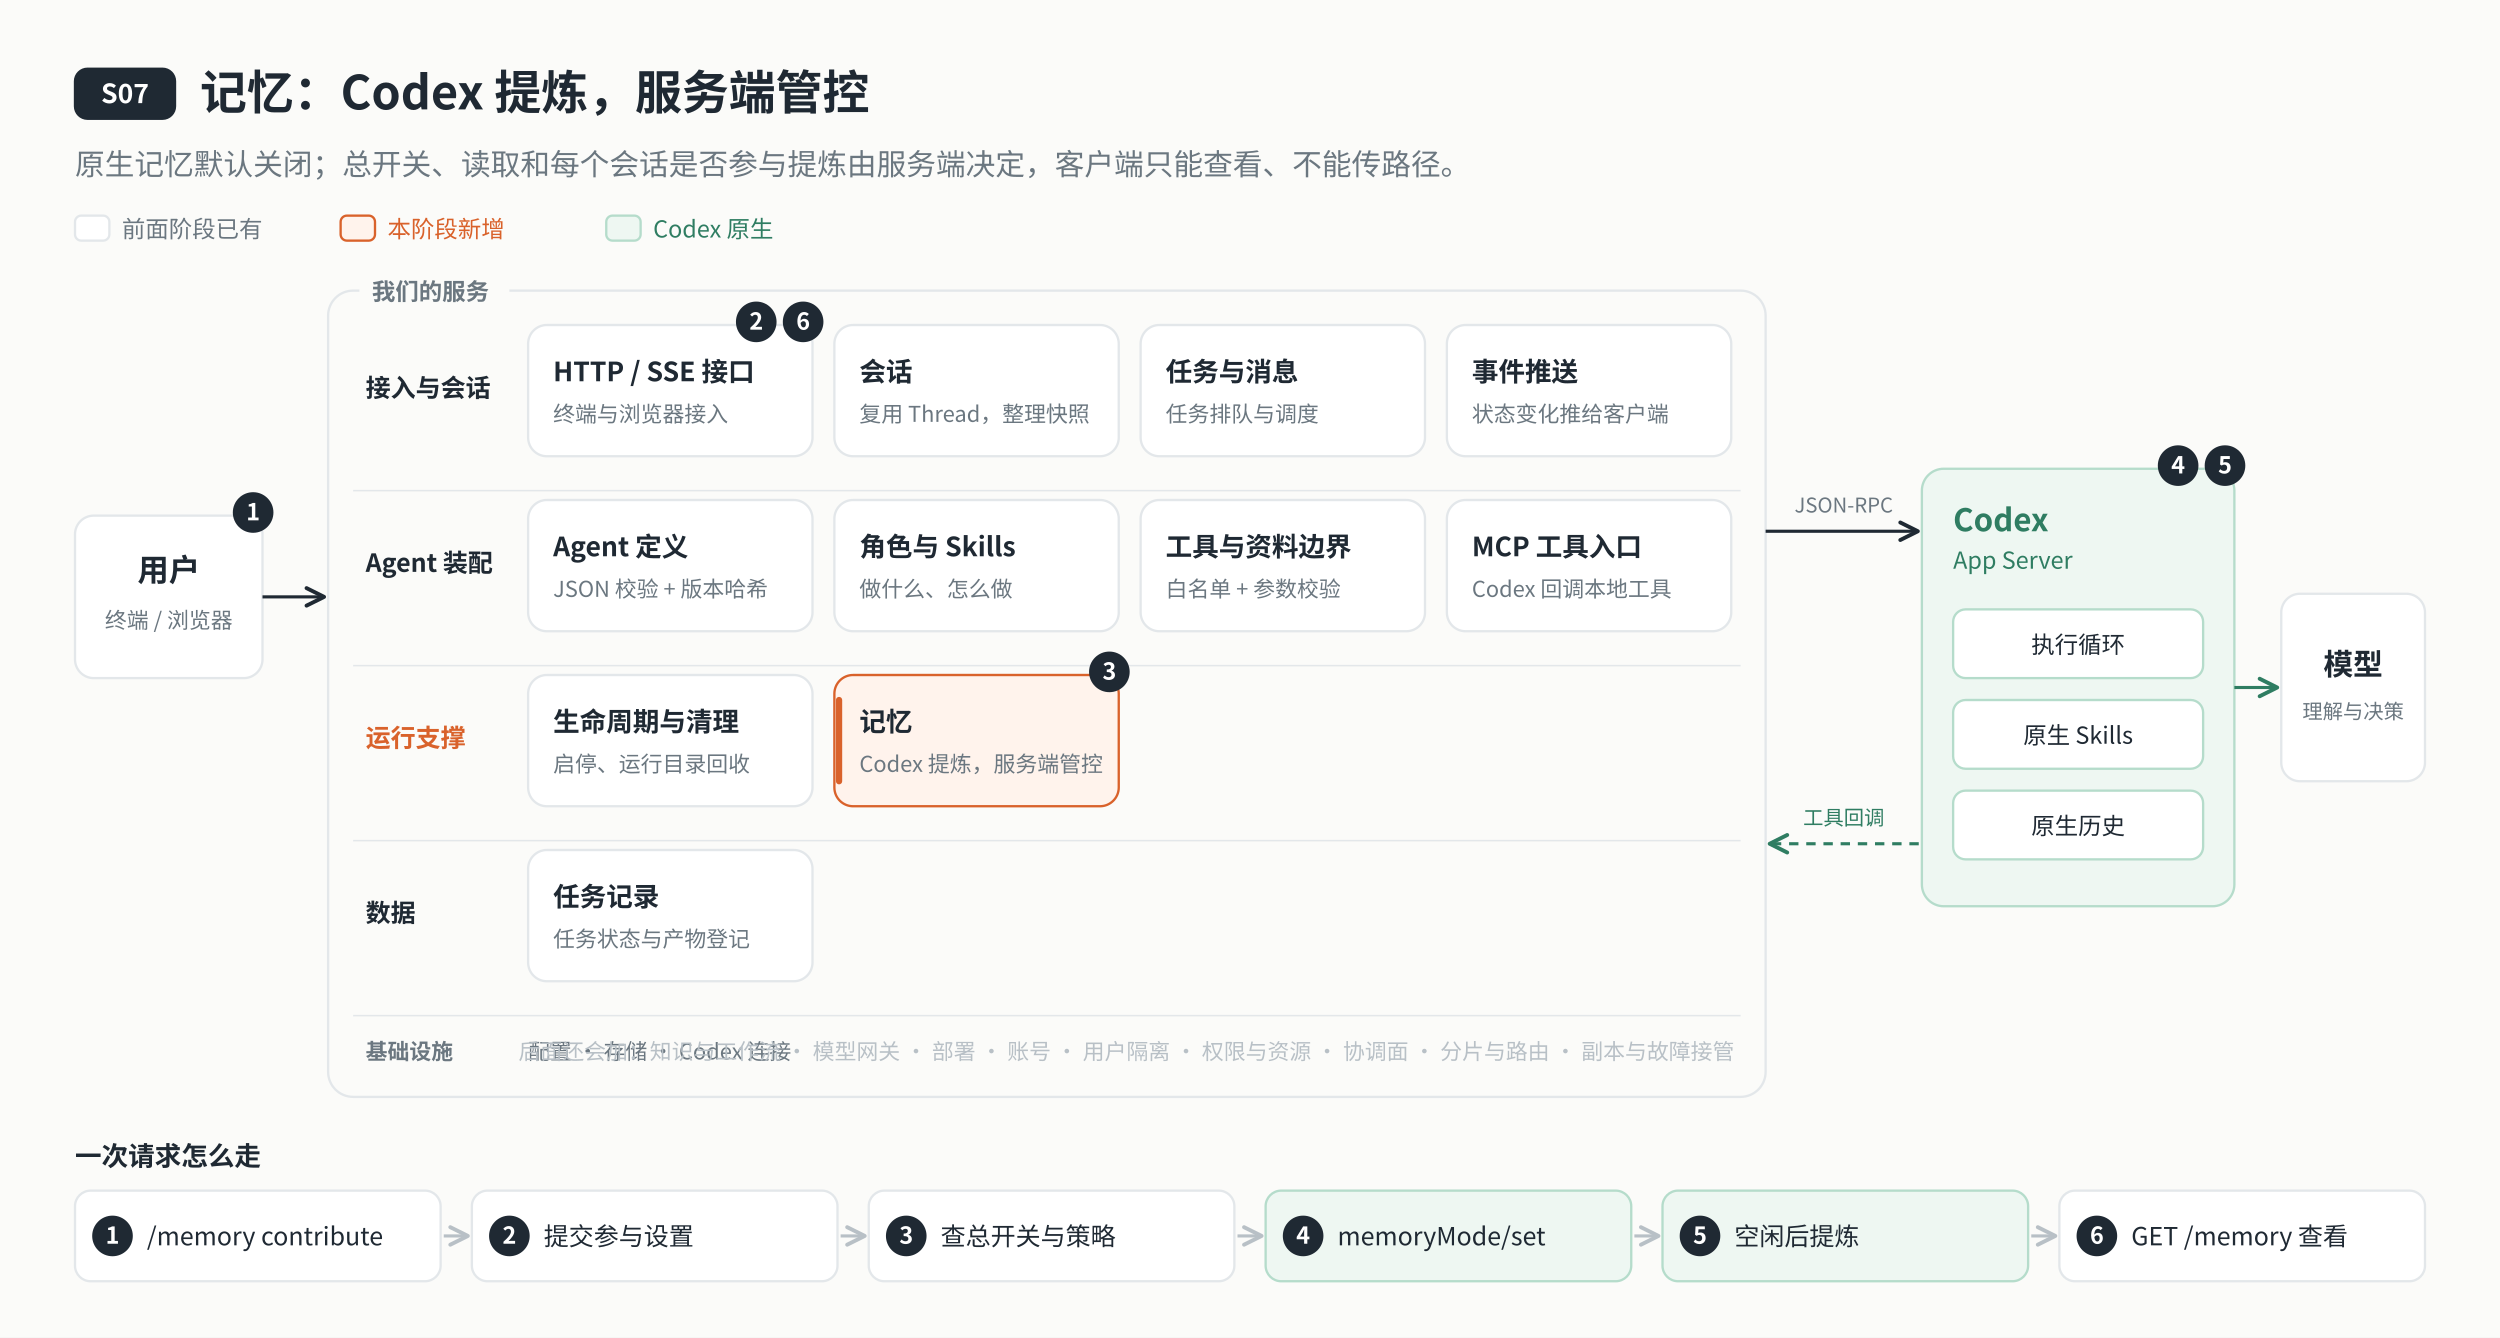
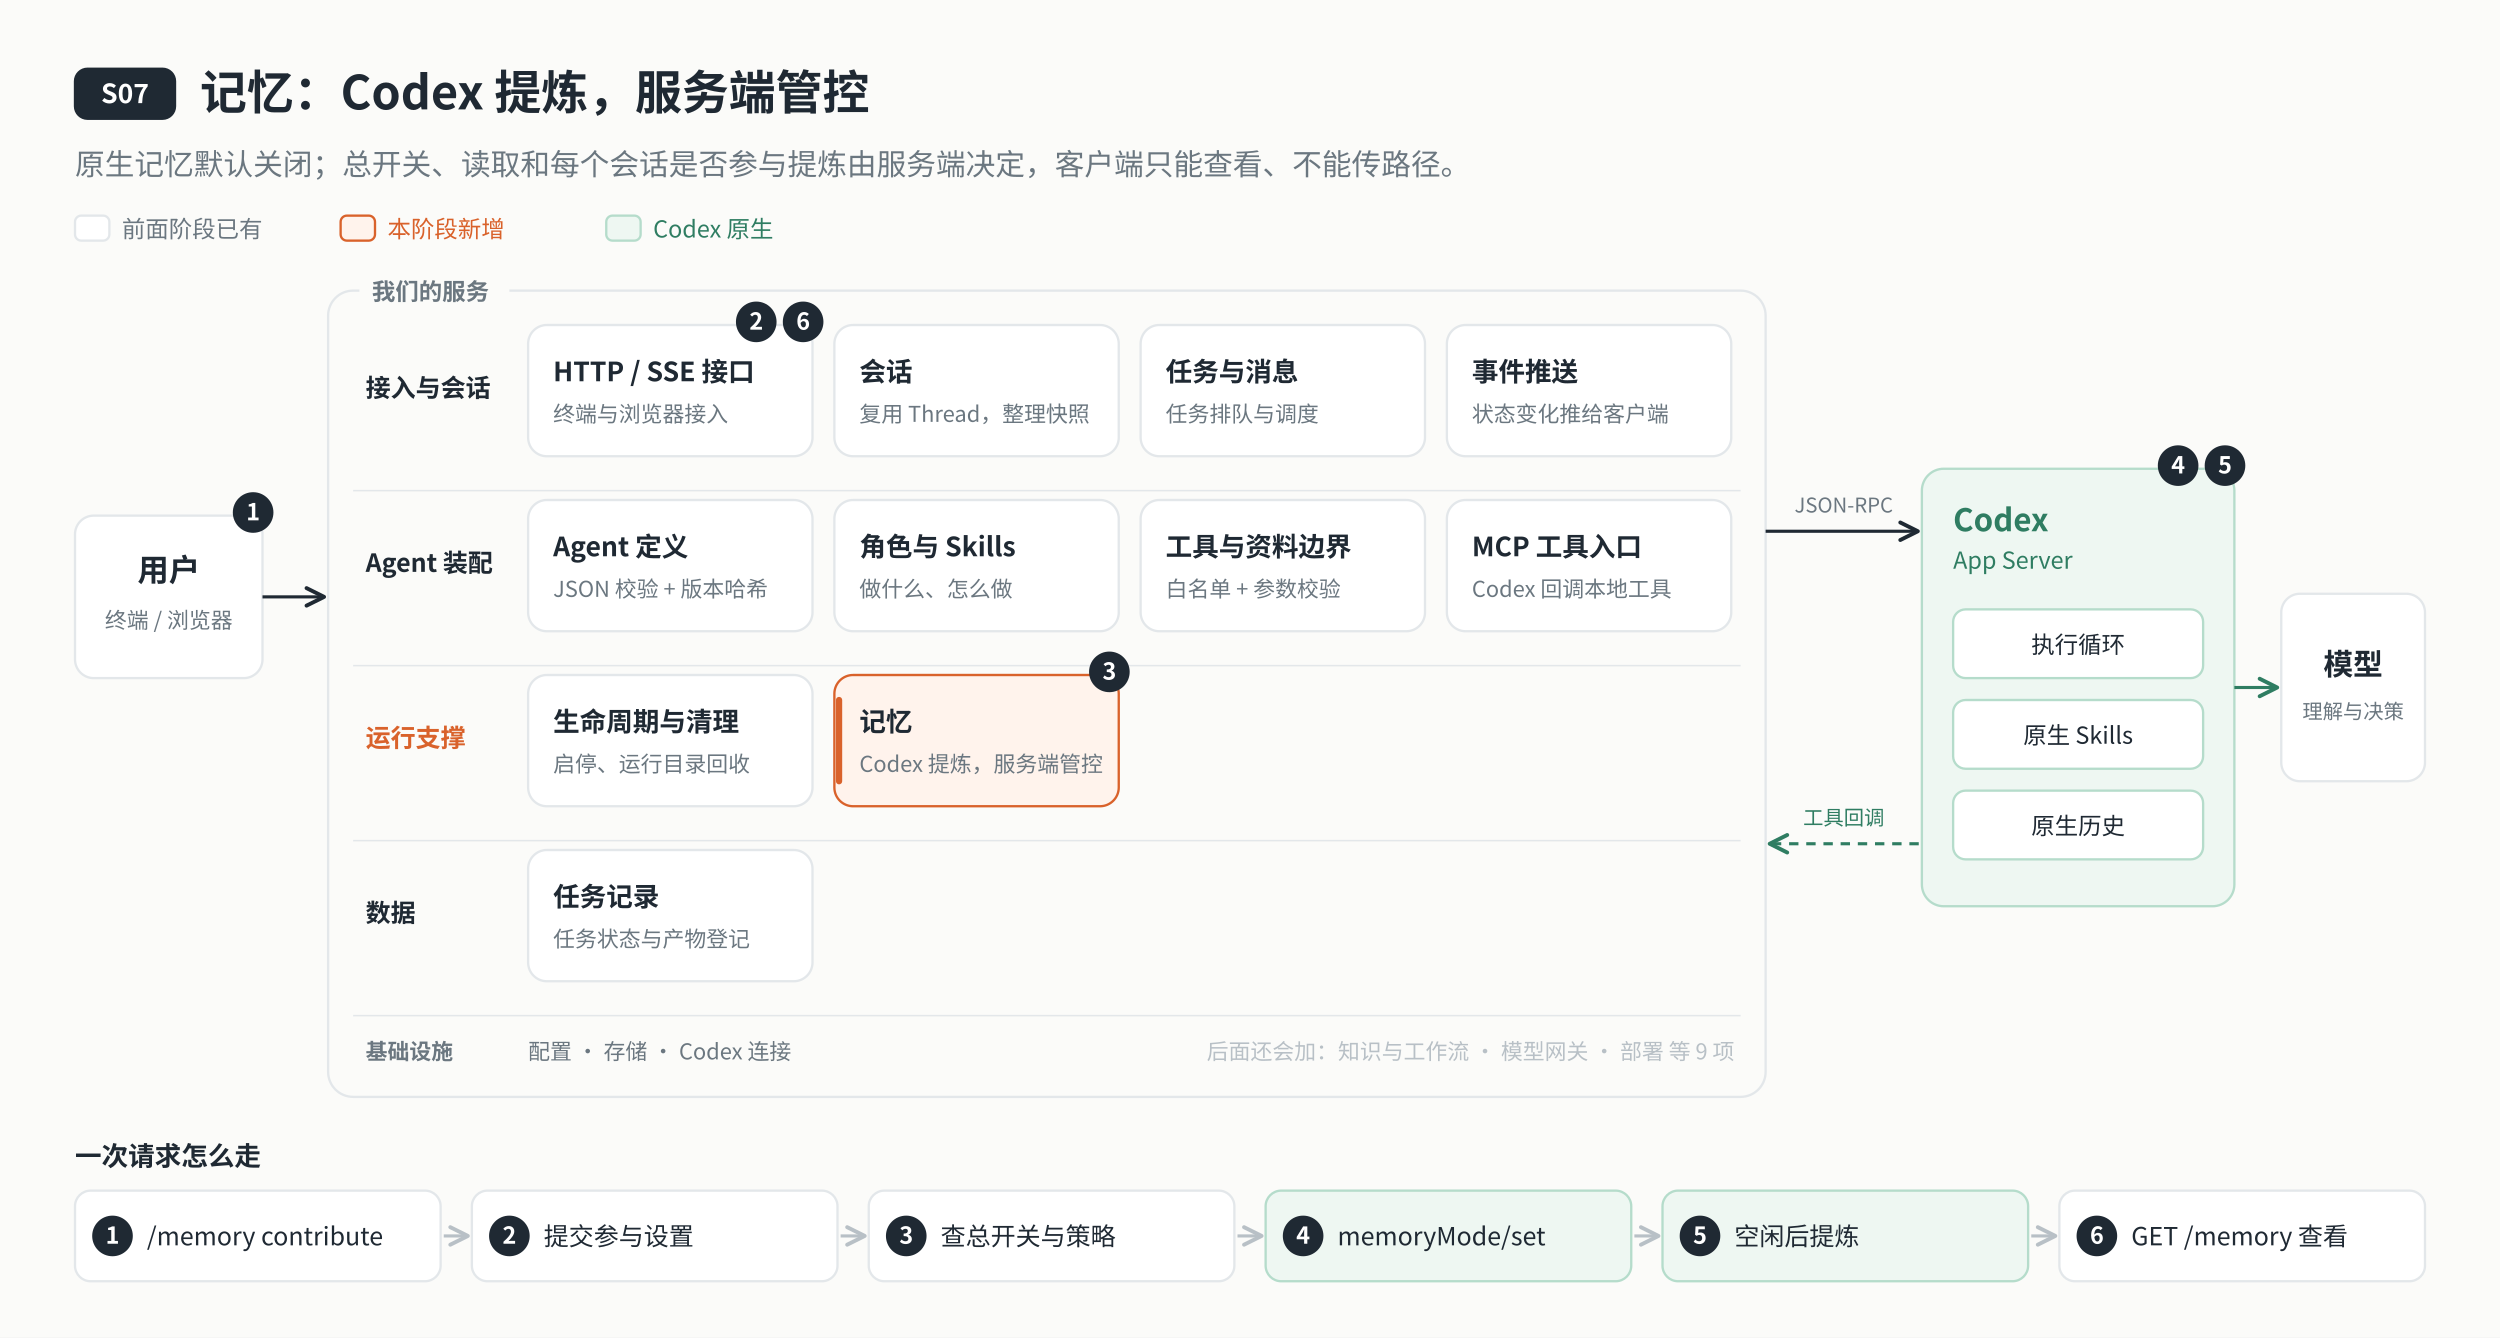
<svg xmlns="http://www.w3.org/2000/svg" width="1600" height="856" viewBox="0 0 1600 856" role="img" aria-labelledby="title desc">
  <defs>
    <marker id="mB8C0C6" viewBox="0 0 10 10" refX="8" refY="5" markerWidth="7" markerHeight="7" orient="auto-start-reverse">
      <path d="M1 1 L9 5 L1 9" fill="none" stroke="#B8C0C6" stroke-width="1.8" stroke-linecap="round" stroke-linejoin="round" />
    </marker>
    <marker id="m1F2933" viewBox="0 0 10 10" refX="8" refY="5" markerWidth="7" markerHeight="7" orient="auto-start-reverse">
      <path d="M1 1 L9 5 L1 9" fill="none" stroke="#1F2933" stroke-width="1.8" stroke-linecap="round" stroke-linejoin="round" />
    </marker>
    <marker id="m2F7D62" viewBox="0 0 10 10" refX="8" refY="5" markerWidth="7" markerHeight="7" orient="auto-start-reverse">
      <path d="M1 1 L9 5 L1 9" fill="none" stroke="#2F7D62" stroke-width="1.8" stroke-linecap="round" stroke-linejoin="round" />
    </marker>
  </defs>
  <g font-family="PingFang SC, Microsoft YaHei, Noto Sans CJK SC, sans-serif">
    <rect x="0" y="0" width="1600" height="856" fill="#FBFBF9" />
    <rect x="48" y="44" width="64" height="32" rx="8" fill="#1F2933" stroke="#1F2933" stroke-width="1.5" />
    <text x="80" y="66" font-size="17" fill="#fff" font-weight="700" text-anchor="middle">S07</text>
    <text x="128" y="70" font-size="30" fill="#1F2933" font-weight="700" text-anchor="start">记忆：Codex 提炼，服务端管控</text>
    <text x="48" y="112" font-size="19" fill="#6B7780" font-weight="400" text-anchor="start">原生记忆默认关闭；总开关、读取和每个会话是否参与提炼由服务端决定，客户端只能查看、不能传路径。</text>
    <rect x="48" y="138" width="22" height="16" rx="4" fill="#FFFFFF" stroke="#E3E7EA" stroke-width="1.5" />
    <text x="78" y="152" font-size="15" fill="#6B7780" font-weight="400" text-anchor="start">前面阶段已有</text>
    <rect x="218" y="138" width="22" height="16" rx="4" fill="#FFF3EC" stroke="#D9622B" stroke-width="1.5" />
    <text x="248" y="152" font-size="15" fill="#D9622B" font-weight="400" text-anchor="start">本阶段新增</text>
    <rect x="388" y="138" width="22" height="16" rx="4" fill="#EEF7F2" stroke="#B5DCCB" stroke-width="1.5" />
    <text x="418" y="152" font-size="15" fill="#2F7D62" font-weight="400" text-anchor="start">Codex 原生</text>
    <rect x="48" y="330" width="120" height="104" rx="12" fill="#FFFFFF" stroke="#E3E7EA" stroke-width="1.5" />
    <text x="108" y="372" font-size="20" fill="#1F2933" font-weight="600" text-anchor="middle">用户</text>
    <text x="108" y="402" font-size="14" fill="#6B7780" font-weight="400" text-anchor="middle">终端 / 浏览器</text>
    <rect x="210" y="186" width="920" height="516" rx="16" fill="none" stroke="#E3E7EA" stroke-width="1.5" />
    <rect x="230" y="175" width="96" height="22" fill="#FBFBF9" />
    <text x="238" y="192" font-size="15" fill="#6B7780" font-weight="600" text-anchor="start">我们的服务</text>
    <text x="234" y="254" font-size="16" fill="#1F2933" font-weight="600" text-anchor="start">接入与会话</text>
    <rect x="338" y="208" width="182" height="84" rx="12" fill="#FFFFFF" stroke="#E3E7EA" stroke-width="1.5" />
    <text x="354" y="244" font-size="17" fill="#1F2933" font-weight="600" text-anchor="start">HTTP / SSE 接口</text>
    <text x="354" y="270" font-size="14" fill="#6B7780" font-weight="400" text-anchor="start">终端与浏览器接入</text>
    <rect x="534" y="208" width="182" height="84" rx="12" fill="#FFFFFF" stroke="#E3E7EA" stroke-width="1.5" />
    <text x="550" y="244" font-size="17" fill="#1F2933" font-weight="600" text-anchor="start">会话</text>
    <text x="550" y="270" font-size="14" fill="#6B7780" font-weight="400" text-anchor="start">复用 Thread，整理快照</text>
    <rect x="730" y="208" width="182" height="84" rx="12" fill="#FFFFFF" stroke="#E3E7EA" stroke-width="1.5" />
    <text x="746" y="244" font-size="17" fill="#1F2933" font-weight="600" text-anchor="start">任务与消息</text>
    <text x="746" y="270" font-size="14" fill="#6B7780" font-weight="400" text-anchor="start">任务排队与调度</text>
    <rect x="926" y="208" width="182" height="84" rx="12" fill="#FFFFFF" stroke="#E3E7EA" stroke-width="1.5" />
    <text x="942" y="244" font-size="17" fill="#1F2933" font-weight="600" text-anchor="start">事件推送</text>
    <text x="942" y="270" font-size="14" fill="#6B7780" font-weight="400" text-anchor="start">状态变化推给客户端</text>
    <text x="234" y="366" font-size="16" fill="#1F2933" font-weight="600" text-anchor="start">Agent 装配</text>
    <line x1="226" y1="314" x2="1114" y2="314" stroke="#E3E7EA" stroke-width="1" />
    <rect x="338" y="320" width="182" height="84" rx="12" fill="#FFFFFF" stroke="#E3E7EA" stroke-width="1.5" />
    <text x="354" y="356" font-size="17" fill="#1F2933" font-weight="600" text-anchor="start">Agent 定义</text>
    <text x="354" y="382" font-size="14" fill="#6B7780" font-weight="400" text-anchor="start">JSON 校验 + 版本哈希</text>
    <rect x="534" y="320" width="182" height="84" rx="12" fill="#FFFFFF" stroke="#E3E7EA" stroke-width="1.5" />
    <text x="550" y="356" font-size="17" fill="#1F2933" font-weight="600" text-anchor="start">角色与 Skills</text>
    <text x="550" y="382" font-size="14" fill="#6B7780" font-weight="400" text-anchor="start">做什么、怎么做</text>
    <rect x="730" y="320" width="182" height="84" rx="12" fill="#FFFFFF" stroke="#E3E7EA" stroke-width="1.5" />
    <text x="746" y="356" font-size="17" fill="#1F2933" font-weight="600" text-anchor="start">工具与资料边界</text>
    <text x="746" y="382" font-size="14" fill="#6B7780" font-weight="400" text-anchor="start">白名单 + 参数校验</text>
    <rect x="926" y="320" width="182" height="84" rx="12" fill="#FFFFFF" stroke="#E3E7EA" stroke-width="1.5" />
    <text x="942" y="356" font-size="17" fill="#1F2933" font-weight="600" text-anchor="start">MCP 工具入口</text>
    <text x="942" y="382" font-size="14" fill="#6B7780" font-weight="400" text-anchor="start">Codex 回调本地工具</text>
    <text x="234" y="478" font-size="16" fill="#D9622B" font-weight="600" text-anchor="start">运行支撑</text>
    <line x1="226" y1="426" x2="1114" y2="426" stroke="#E3E7EA" stroke-width="1" />
    <rect x="338" y="432" width="182" height="84" rx="12" fill="#FFFFFF" stroke="#E3E7EA" stroke-width="1.5" />
    <text x="354" y="468" font-size="17" fill="#1F2933" font-weight="600" text-anchor="start">生命周期与清理</text>
    <text x="354" y="494" font-size="14" fill="#6B7780" font-weight="400" text-anchor="start">启停、运行目录回收</text>
    <rect x="534" y="432" width="182" height="84" rx="12" fill="#FFF3EC" stroke="#D9622B" stroke-width="1.5" />
    <rect x="535" y="446" width="4" height="56" rx="2" fill="#D9622B" />
    <text x="550" y="468" font-size="17" fill="#1F2933" font-weight="600" text-anchor="start">记忆</text>
    <text x="550" y="494" font-size="14" fill="#6B7780" font-weight="400" text-anchor="start">Codex 提炼，服务端管控</text>
    <text x="234" y="590" font-size="16" fill="#1F2933" font-weight="600" text-anchor="start">数据</text>
    <line x1="226" y1="538" x2="1114" y2="538" stroke="#E3E7EA" stroke-width="1" />
    <rect x="338" y="544" width="182" height="84" rx="12" fill="#FFFFFF" stroke="#E3E7EA" stroke-width="1.5" />
    <text x="354" y="580" font-size="17" fill="#1F2933" font-weight="600" text-anchor="start">任务记录</text>
    <text x="354" y="606" font-size="14" fill="#6B7780" font-weight="400" text-anchor="start">任务状态与产物登记</text>
    <line x1="226" y1="650" x2="1114" y2="650" stroke="#E3E7EA" stroke-width="1" />
    <text x="234" y="678" font-size="14" fill="#6B7780" font-weight="600" text-anchor="start">基础设施</text>
    <text x="338" y="678" font-size="14" fill="#6B7780" font-weight="400" text-anchor="start">配置 · 存储 · Codex 连接</text>
-     <text x="1110" y="678" font-size="14" fill="#B8C0C6" font-weight="400" text-anchor="end">后面还会加：知识与工作流 · 模型网关 · 部署 · 账号 · 用户隔离 · 权限与资源 · 协调面 · 分片与路由 · 副本与故障接管</text>
+     <text x="1110" y="678" font-size="14" fill="#B8C0C6" font-weight="400" text-anchor="end">后面还会加：知识与工作流 · 模型网关 · 部署 等 9 项</text>
    <rect x="1230" y="300" width="200" height="280" rx="14" fill="#EEF7F2" stroke="#B5DCCB" stroke-width="1.5" />
    <text x="1250" y="340" font-size="20" fill="#2F7D62" font-weight="700" text-anchor="start">Codex</text>
    <text x="1250" y="364" font-size="15" fill="#2F7D62" font-weight="400" text-anchor="start">App Server</text>
    <rect x="1250" y="390" width="160" height="44" rx="8" fill="#FFFFFF" stroke="#B5DCCB" stroke-width="1.5" />
    <text x="1330" y="418" font-size="15" fill="#1F2933" font-weight="500" text-anchor="middle">执行循环</text>
    <rect x="1250" y="448" width="160" height="44" rx="8" fill="#FFFFFF" stroke="#B5DCCB" stroke-width="1.5" />
    <text x="1330" y="476" font-size="15" fill="#1F2933" font-weight="500" text-anchor="middle">原生 Skills</text>
    <rect x="1250" y="506" width="160" height="44" rx="8" fill="#FFFFFF" stroke="#B5DCCB" stroke-width="1.5" />
    <text x="1330" y="534" font-size="15" fill="#1F2933" font-weight="500" text-anchor="middle">原生历史</text>
    <rect x="1460" y="380" width="92" height="120" rx="12" fill="#FFFFFF" stroke="#E3E7EA" stroke-width="1.5" />
    <text x="1506" y="432" font-size="19" fill="#1F2933" font-weight="600" text-anchor="middle">模型</text>
    <text x="1506" y="460" font-size="13" fill="#6B7780" font-weight="400" text-anchor="middle">理解与决策</text>
    <path d="M168,382 L206,382" fill="none" stroke="#1F2933" stroke-width="2" marker-end="url(#m1F2933)" />
    <path d="M1130,340 L1226,340" fill="none" stroke="#1F2933" stroke-width="2" marker-end="url(#m1F2933)" />
    <text x="1180" y="328" font-size="13" fill="#6B7780" font-weight="500" text-anchor="middle">JSON-RPC</text>
    <path d="M1228,540 L1134,540" fill="none" stroke="#2F7D62" stroke-width="2" stroke-dasharray="6 5" marker-end="url(#m2F7D62)" />
    <text x="1180" y="528" font-size="13" fill="#2F7D62" font-weight="500" text-anchor="middle">工具回调</text>
    <path d="M1430,440 L1456,440" fill="none" stroke="#2F7D62" stroke-width="2" marker-end="url(#m2F7D62)" />
    <circle cx="162" cy="328" r="13" fill="#1F2933" />
    <text x="162" y="333" font-size="15" fill="#fff" font-weight="700" text-anchor="middle">1</text>
    <circle cx="484" cy="206" r="13" fill="#1F2933" />
    <text x="484" y="211" font-size="15" fill="#fff" font-weight="700" text-anchor="middle">2</text>
    <circle cx="514" cy="206" r="13" fill="#1F2933" />
    <text x="514" y="211" font-size="15" fill="#fff" font-weight="700" text-anchor="middle">6</text>
    <circle cx="710" cy="430" r="13" fill="#1F2933" />
    <text x="710" y="435" font-size="15" fill="#fff" font-weight="700" text-anchor="middle">3</text>
    <circle cx="1394" cy="298" r="13" fill="#1F2933" />
    <text x="1394" y="303" font-size="15" fill="#fff" font-weight="700" text-anchor="middle">4</text>
    <circle cx="1424" cy="298" r="13" fill="#1F2933" />
    <text x="1424" y="303" font-size="15" fill="#fff" font-weight="700" text-anchor="middle">5</text>
    <text x="48" y="746" font-size="17" fill="#1F2933" font-weight="700" text-anchor="start">一次请求怎么走</text>
    <rect x="48" y="762" width="234" height="58" rx="10" fill="#FFFFFF" stroke="#E3E7EA" stroke-width="1.5" />
    <circle cx="72" cy="791" r="13" fill="#1F2933" />
    <text x="72" y="796" font-size="15" fill="#fff" font-weight="700" text-anchor="middle">1</text>
    <text x="94" y="797" font-size="16" fill="#1F2933" font-weight="500" text-anchor="start">/memory contribute</text>
    <path d="M284,791 L298,791" fill="none" stroke="#B8C0C6" stroke-width="2" marker-end="url(#mB8C0C6)" />
    <rect x="302" y="762" width="234" height="58" rx="10" fill="#FFFFFF" stroke="#E3E7EA" stroke-width="1.5" />
    <circle cx="326" cy="791" r="13" fill="#1F2933" />
    <text x="326" y="796" font-size="15" fill="#fff" font-weight="700" text-anchor="middle">2</text>
    <text x="348" y="797" font-size="16" fill="#1F2933" font-weight="500" text-anchor="start">提交参与设置</text>
    <path d="M538,791 L552,791" fill="none" stroke="#B8C0C6" stroke-width="2" marker-end="url(#mB8C0C6)" />
    <rect x="556" y="762" width="234" height="58" rx="10" fill="#FFFFFF" stroke="#E3E7EA" stroke-width="1.5" />
    <circle cx="580" cy="791" r="13" fill="#1F2933" />
    <text x="580" y="796" font-size="15" fill="#fff" font-weight="700" text-anchor="middle">3</text>
    <text x="602" y="797" font-size="16" fill="#1F2933" font-weight="500" text-anchor="start">查总开关与策略</text>
    <path d="M792,791 L806,791" fill="none" stroke="#B8C0C6" stroke-width="2" marker-end="url(#mB8C0C6)" />
    <rect x="810" y="762" width="234" height="58" rx="10" fill="#EEF7F2" stroke="#B5DCCB" stroke-width="1.5" />
    <circle cx="834" cy="791" r="13" fill="#1F2933" />
    <text x="834" y="796" font-size="15" fill="#fff" font-weight="700" text-anchor="middle">4</text>
    <text x="856" y="797" font-size="16" fill="#1F2933" font-weight="500" text-anchor="start">memoryMode/set</text>
    <path d="M1046,791 L1060,791" fill="none" stroke="#B8C0C6" stroke-width="2" marker-end="url(#mB8C0C6)" />
    <rect x="1064" y="762" width="234" height="58" rx="10" fill="#EEF7F2" stroke="#B5DCCB" stroke-width="1.5" />
    <circle cx="1088" cy="791" r="13" fill="#1F2933" />
    <text x="1088" y="796" font-size="15" fill="#fff" font-weight="700" text-anchor="middle">5</text>
    <text x="1110" y="797" font-size="16" fill="#1F2933" font-weight="500" text-anchor="start">空闲后提炼</text>
    <path d="M1300,791 L1314,791" fill="none" stroke="#B8C0C6" stroke-width="2" marker-end="url(#mB8C0C6)" />
    <rect x="1318" y="762" width="234" height="58" rx="10" fill="#FFFFFF" stroke="#E3E7EA" stroke-width="1.5" />
    <circle cx="1342" cy="791" r="13" fill="#1F2933" />
    <text x="1342" y="796" font-size="15" fill="#fff" font-weight="700" text-anchor="middle">6</text>
    <text x="1364" y="797" font-size="16" fill="#1F2933" font-weight="500" text-anchor="start">GET /memory 查看</text>
  </g>
</svg>
